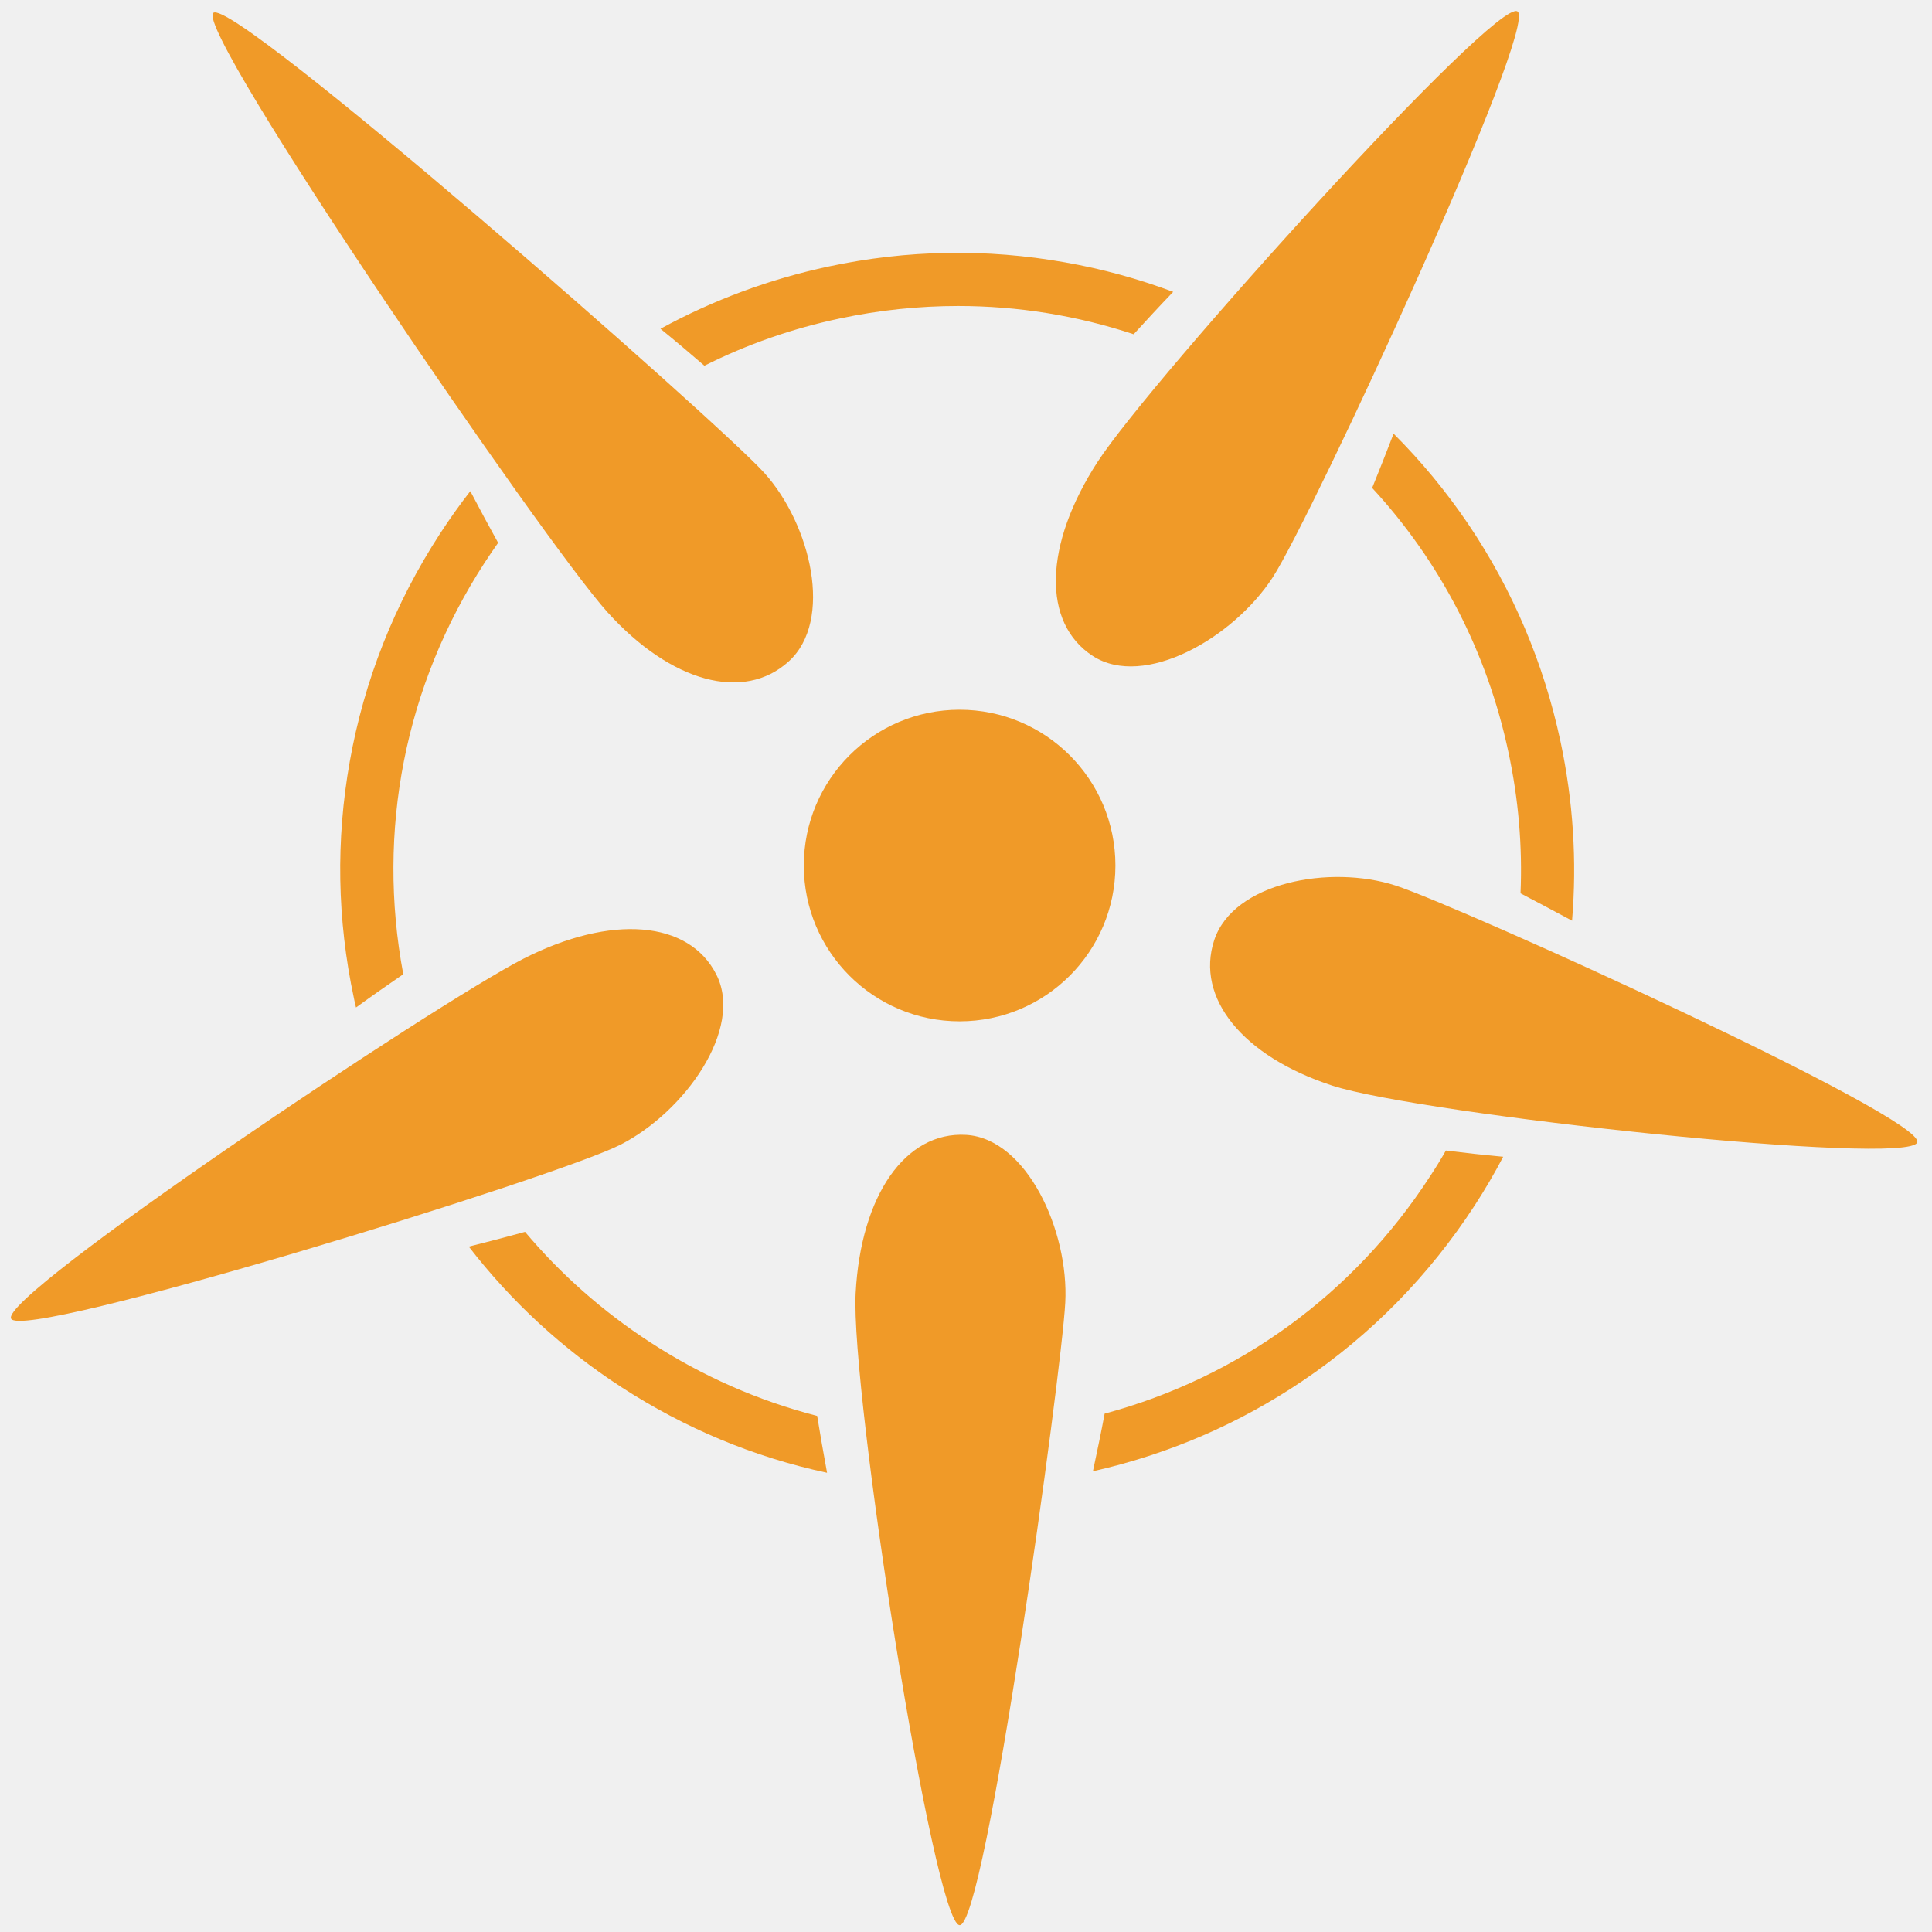
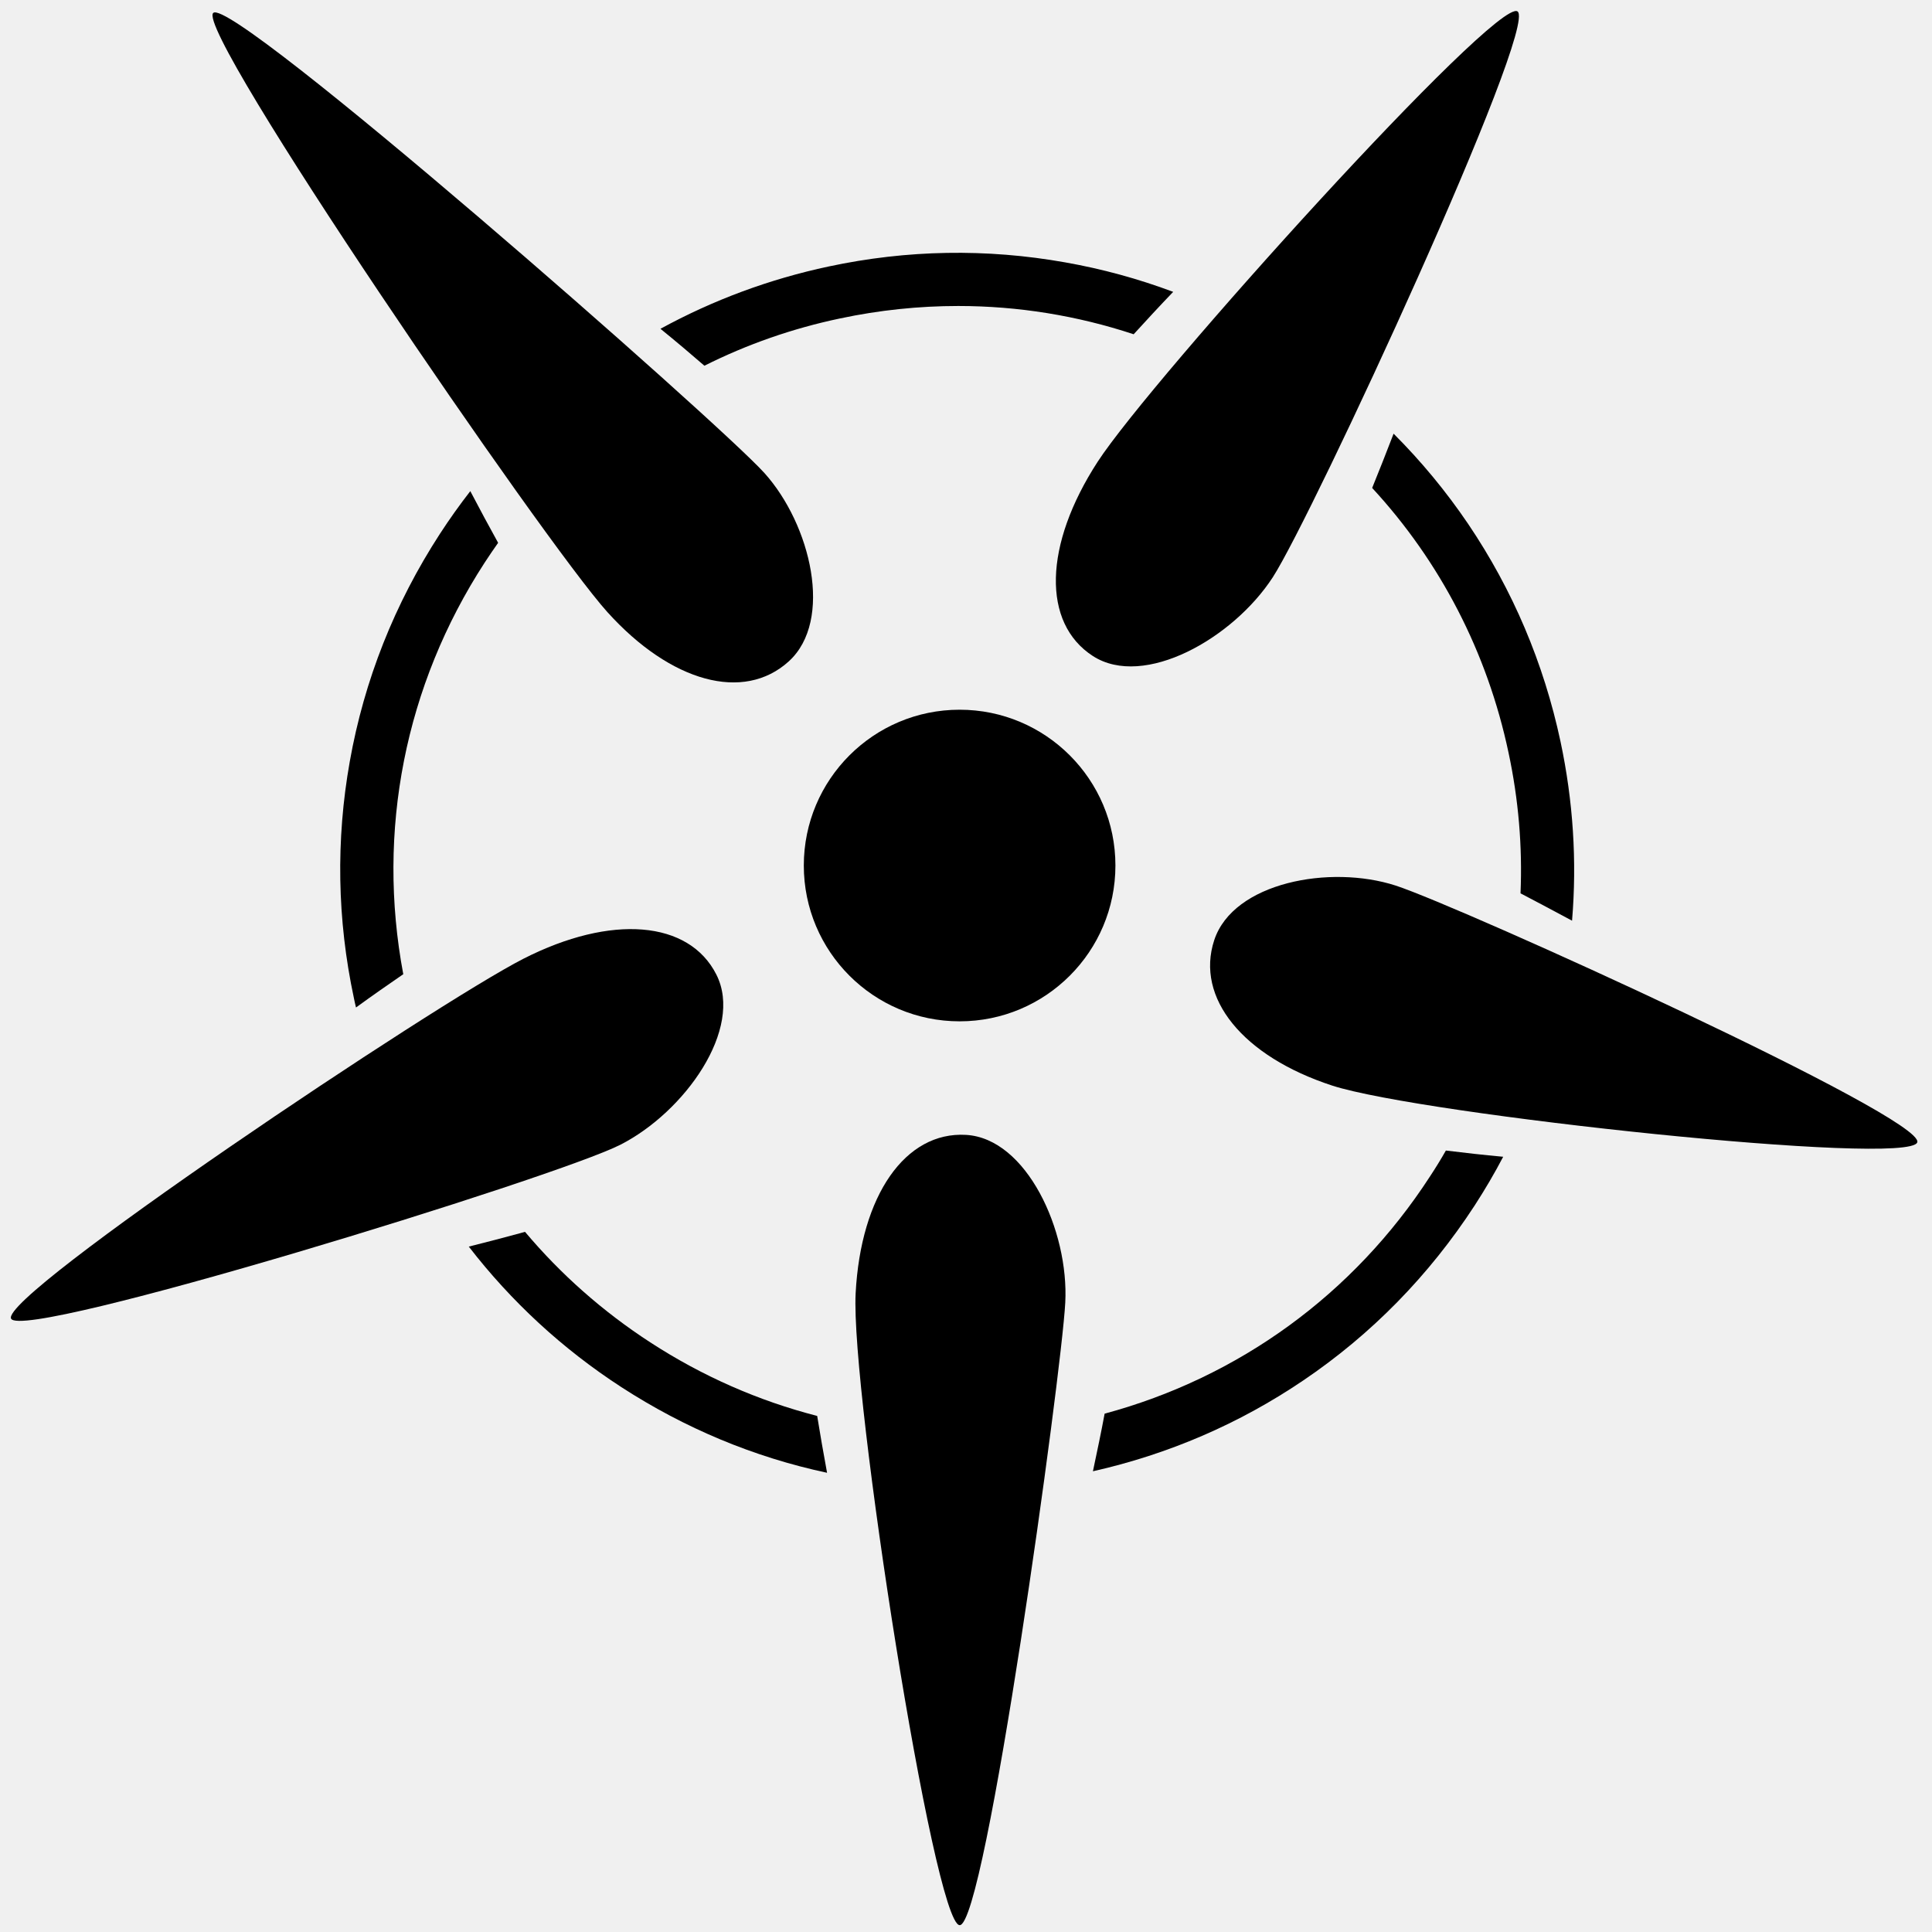
- <svg xmlns="http://www.w3.org/2000/svg" id="logo" version="1.1" viewBox="0 0 1271 1271">
-   <defs>
-     <style>
-       .cls-1 {
-         fill: #f09a28;
-       }
- 
-       .cls-1, .cls-2, .cls-3 {
-         stroke-width: 0px;
-       }
- 
-       .cls-4 {
-         stroke-width: 55px;
-       }
- 
-       .cls-4, .cls-5 {
-         fill: none;
-         stroke: #000;
-         stroke-miterlimit: 10;
-       }
- 
-       .cls-5 {
-         stroke-width: 35px;
-       }
- 
-       .cls-2 {
-         fill: #000;
-       }
- 
-       .cls-3 {
-         fill: #fff;
-       }
- 
-       .cls-6 {
-         display: none;
-       }
-     </style>
-   </defs>
-   <g id="orig" class="cls-6">
-     <g id="Layer_2" data-name="Layer 2">
-       <circle class="cls-4" cx="629.6" cy="571.9" r="256.2" />
-       <circle class="cls-5" cx="629.7" cy="572.1" r="388.3" />
+ <svg xmlns="http://www.w3.org/2000/svg" version="1.1" id="logo" x="0px" y="0px" viewBox="0 0 1271 1271" enable-background="new 0 0 1271 1271" xml:space="preserve">
+   <g id="orig" display="none">
+     <g id="Layer_2_00000075847807779130937960000003366536711840726447_" display="inline">
+       <circle fill="none" stroke="#000000" stroke-width="55" stroke-miterlimit="10" cx="629.6" cy="571.9" r="256.2" />
+       <circle fill="none" stroke="#000000" stroke-width="35" stroke-miterlimit="10" cx="629.7" cy="572.1" r="388.3" />
    </g>
-     <g id="Layer_3" data-name="Layer 3">
-       <path class="cls-3" d="M690.8,473.2c50.6,32.5,136.9-14.9,174.7-73.1S1017.5,17.1,996,3.2s-252,203.2-303.6,282.6c-51.6,79.4-52.2,154.8-1.6,187.4Z" />
-       <path class="cls-3" d="M631,701.4c59.6,2.5,105.1,91.1,104.5,160.5-.6,83.7-93.8,406.8-100.9,406.5-25.3-1-105.4-318.2-104.6-412.9s41.4-156.6,101-154.1Z" />
-       <path class="cls-3" d="M516.7,621.4c27.6,52.8-28.9,132-91.3,162.6S18.9,890,7.1,867.6s235.5-223,320.7-264.8,161.3-34.3,188.9,18.6Z" />
-       <path class="cls-3" d="M543.7,491.4c46.7-34.8,30.9-129.5-10.7-183.8S224.4,43.2,204.5,57.9c-19.9,14.7,109.3,293.6,166,367.7s126.5,100.6,173.2,65.8Z" />
-       <path class="cls-3" d="M735.4,600.3c16.4-55.8,110.4-74,175.6-53.8,65.2,20.1,360.1,188.4,353.2,212.1-6.9,23.7-318.7,8.6-407.5-18.8-88.9-27.5-137.7-83.7-121.3-139.5Z" />
+     <g id="Layer_3" display="inline">
+       <path fill="#FFFFFF" d="M690.8,473.2c50.6,32.5,136.9-14.9,174.7-73.1s152-383,130.5-396.9S744,206.4,692.4,285.8    C640.8,365.2,640.2,440.6,690.8,473.2z" />
+       <path fill="#FFFFFF" d="M631,701.4c59.6,2.5,105.1,91.1,104.5,160.5c-0.6,83.7-93.8,406.8-100.9,406.5    c-25.3-1-105.4-318.2-104.6-412.9S571.4,698.9,631,701.4z" />
+       <path fill="#FFFFFF" d="M516.7,621.4c27.6,52.8-28.9,132-91.3,162.6S18.9,890,7.1,867.6s235.5-223,320.7-264.8    S489.1,568.5,516.7,621.4z" />
+       <path fill="#FFFFFF" d="M543.7,491.4c46.7-34.8,30.9-129.5-10.7-183.8S224.4,43.2,204.5,57.9s109.3,293.6,166,367.7    S497,526.2,543.7,491.4z" />
+       <path fill="#FFFFFF" d="M735.4,600.3c16.4-55.8,110.4-74,175.6-53.8c65.2,20.1,360.1,188.4,353.2,212.1    c-6.9,23.7-318.7,8.6-407.5-18.8C767.8,712.3,719,656.1,735.4,600.3z" />
    </g>
-     <g id="Layer_3_copy" data-name="Layer 3 copy">
-       <path class="cls-3" d="M690.8,473.2c50.6,32.5,136.9-14.9,174.7-73.1S1017.5,17.1,996,3.2s-252,203.2-303.6,282.6c-51.6,79.4-52.2,154.8-1.6,187.4Z" />
-       <path class="cls-3" d="M631,701.4c59.6,2.5,105.1,91.1,104.5,160.5-.6,83.7-93.8,406.8-100.9,406.5-25.3-1-105.4-318.2-104.6-412.9s41.4-156.6,101-154.1Z" />
-       <path class="cls-3" d="M516.7,621.4c27.6,52.8-28.9,132-91.3,162.6S18.9,890,7.1,867.6s235.5-223,320.7-264.8,161.3-34.3,188.9,18.6Z" />
-       <path class="cls-3" d="M543.7,491.4c46.7-34.8,30.9-129.5-10.7-183.8S224.4,43.2,204.5,57.9c-19.9,14.7,109.3,293.6,166,367.7s126.5,100.6,173.2,65.8Z" />
-       <path class="cls-3" d="M735.4,600.3c16.4-55.8,110.4-74,175.6-53.8,65.2,20.1,360.1,188.4,353.2,212.1-6.9,23.7-318.7,8.6-407.5-18.8-88.9-27.5-137.7-83.7-121.3-139.5Z" />
+     <g id="Layer_3_copy" display="inline">
+       <path fill="#FFFFFF" d="M690.8,473.2c50.6,32.5,136.9-14.9,174.7-73.1s152-383,130.5-396.9S744,206.4,692.4,285.8    C640.8,365.2,640.2,440.6,690.8,473.2z" />
+       <path fill="#FFFFFF" d="M631,701.4c59.6,2.5,105.1,91.1,104.5,160.5c-0.6,83.7-93.8,406.8-100.9,406.5    c-25.3-1-105.4-318.2-104.6-412.9S571.4,698.9,631,701.4z" />
+       <path fill="#FFFFFF" d="M516.7,621.4c27.6,52.8-28.9,132-91.3,162.6S18.9,890,7.1,867.6s235.5-223,320.7-264.8    S489.1,568.5,516.7,621.4z" />
+       <path fill="#FFFFFF" d="M543.7,491.4c46.7-34.8,30.9-129.5-10.7-183.8S224.4,43.2,204.5,57.9s109.3,293.6,166,367.7    S497,526.2,543.7,491.4z" />
+       <path fill="#FFFFFF" d="M735.4,600.3c16.4-55.8,110.4-74,175.6-53.8c65.2,20.1,360.1,188.4,353.2,212.1    c-6.9,23.7-318.7,8.6-407.5-18.8C767.8,712.3,719,656.1,735.4,600.3z" />
    </g>
-     <g id="Layer_1" data-name="Layer 1">
-       <circle class="cls-2" cx="631.3" cy="569.4" r="102.5" />
-       <path class="cls-2" d="M719,431.6c33.6,21.6,92.2-11.6,118.3-51.8S1012.6,16.7,998.3,7.5c-14.2-9.2-240.6,241.5-276.2,296.3-35.5,54.7-36.7,106.1-3.1,127.8Z" />
-       <path class="cls-2" d="M635.5,746.6c39.9,2.3,67.8,63.1,65.3,110.4-2.5,47.3-52.5,410.4-69.5,409.5s-71.8-351.1-68.4-415.7c3.4-64.5,32.7-106.5,72.6-104.2Z" />
-       <path class="cls-2" d="M471.3,641.2c18,35.7-20.8,90.3-63.2,111.9S15,882.7,7.3,867.5s279.4-207.4,337.1-236.8,108.9-25.2,126.9,10.5Z" />
-       <path class="cls-2" d="M518.9,435.1c29.6-26.9,14.5-90-16-123.9C472.3,277.3,153-2.9,140.3,8.5c-12.6,11.4,217.6,348,259.3,394.2s89.7,59.3,119.3,32.4Z" />
-       <path class="cls-2" d="M798.8,618.5c12.5-38,76.2-49.9,119.4-35.9,43.2,14.1,348.4,152.7,343.1,168.9-5.3,16.2-325.8-18.2-384.8-37.3-58.9-19.2-90.2-57.7-77.7-95.7Z" />
+     <g id="Layer_1" display="inline">
+       <g>
+         <circle cx="631.3" cy="569.4" r="102.5" />
+       </g>
+       <path d="M719,431.6c33.6,21.6,92.2-11.6,118.3-51.8s175.3-363.1,161-372.3C984.1-1.7,757.7,249,722.1,303.8    C686.6,358.5,685.4,409.9,719,431.6z" />
+       <path d="M635.5,746.6c39.9,2.3,67.8,63.1,65.3,110.4c-2.5,47.3-52.5,410.4-69.5,409.5s-71.8-351.1-68.4-415.7    C566.3,786.3,595.6,744.3,635.5,746.6z" />
+       <path d="M471.3,641.2c18,35.7-20.8,90.3-63.2,111.9S15,882.7,7.3,867.5s279.4-207.4,337.1-236.8S453.3,605.5,471.3,641.2z" />
+       <path d="M518.9,435.1c29.6-26.9,14.5-90-16-123.9C472.3,277.3,153-2.9,140.3,8.5c-12.6,11.4,217.6,348,259.3,394.2    S489.3,462,518.9,435.1z" />
+       <path d="M798.8,618.5c12.5-38,76.2-49.9,119.4-35.9c43.2,14.1,348.4,152.7,343.1,168.9c-5.3,16.2-325.8-18.2-384.8-37.3    C817.6,695,786.3,656.5,798.8,618.5z" />
    </g>
  </g>
-   <g id="Layer_6" data-name="Layer 6">
-     <g class="cls-6">
-       <path class="cls-1" d="M421.4,477.1c-14.1-10.6-28.1-23.9-41.5-39.8-26.2,48.3-37.5,102.5-33.1,157,18.8-7.7,37-13,54.2-15.8-1.1-35,5.8-69.5,20.4-101.4Z" />
-       <path class="cls-1" d="M860.8,407c-10.6,14.6-24.2,28.3-39.3,40,15.1,23.2,26,49.3,31.9,77.3,1,4.7,1.8,9.4,2.5,14.2,19.1,0,38.1,2.7,55.1,7.9.4,0,.8.3,1.3.4-1-11.3-2.7-22.7-5.1-33.9-8.2-38.7-24.1-74.6-46.4-105.9Z" />
-       <path class="cls-1" d="M533,307.6c10.4,13.6,19.2,29.7,25.8,46.8,7.6-2.5,15.4-4.6,23.3-6.2,16-3.4,32.1-5.1,48-5.1s21.9.8,32.7,2.4c5.6-16.6,13.8-33.9,24.5-51.5-38-7.9-77.5-7.9-116.6.4-13.4,2.9-26.5,6.6-39.2,11.3.5.6,1,1.3,1.5,1.9Z" />
-       <path class="cls-1" d="M856.7,739.7c-19-5.9-36.2-13.1-51.3-21.3-23.4,28.2-52.9,50-86.4,64.1,7.2,17.1,12.3,35.4,14.8,53.4,49.6-19.4,92.5-52.3,124.4-95.8-.6-.1-1-.2-1.5-.4Z" />
-       <path class="cls-1" d="M540.1,782.5c-12.1-5.2-23.8-11.4-35.1-18.7-9.2-6-17.9-12.6-26-19.6-13.1,13.6-28.1,25.5-43.8,34.6,12.2,11.4,25.5,21.9,39.9,31.2,17.6,11.5,36.2,20.8,55.5,28,1.3-20.5,4.5-39.1,9.5-55.5Z" />
+   <g id="Layer_6">
+     <g display="none">
+       <path display="inline" d="M421.4,477.1c-14.1-10.6-28.1-23.9-41.5-39.8c-26.2,48.3-37.5,102.5-33.1,157c18.8-7.7,37-13,54.2-15.8    C399.9,543.5,406.8,509,421.4,477.1z" />
+       <path display="inline" d="M860.8,407c-10.6,14.6-24.2,28.3-39.3,40c15.1,23.2,26,49.3,31.9,77.3c1,4.7,1.8,9.4,2.5,14.2    c19.1,0,38.1,2.7,55.1,7.9c0.4,0.1,0.8,0.3,1.3,0.4c-1-11.3-2.7-22.7-5.1-33.9C899,474.2,883.1,438.3,860.8,407z" />
+       <path display="inline" d="M533,307.6c10.4,13.6,19.2,29.7,25.8,46.8c7.6-2.5,15.4-4.6,23.3-6.2c16-3.4,32.1-5.1,48-5.1    c11,0,21.9,0.8,32.7,2.4c5.6-16.6,13.8-33.9,24.5-51.5c-38-7.9-77.5-7.9-116.6,0.4c-13.4,2.9-26.5,6.6-39.2,11.3    C532,306.3,532.5,307,533,307.6z" />
+       <path display="inline" d="M856.7,739.7c-19-5.9-36.2-13.1-51.3-21.3c-23.4,28.2-52.9,50-86.4,64.1c7.2,17.1,12.3,35.4,14.8,53.4    c49.6-19.4,92.5-52.3,124.4-95.8C857.6,740,857.2,739.9,856.7,739.7z" />
+       <path display="inline" d="M540.1,782.5c-12.1-5.2-23.8-11.4-35.1-18.7c-9.2-6-17.9-12.6-26-19.6c-13.1,13.6-28.1,25.5-43.8,34.6    c12.2,11.4,25.5,21.9,39.9,31.2c17.6,11.5,36.2,20.8,55.5,28C531.9,817.5,535.1,798.9,540.1,782.5z" />
    </g>
    <g>
-       <path class="cls-1" d="M318.8,370.2c2.9-4.5,5.9-8.8,8.9-13.1-6-10.8-12.1-22.2-18.3-34-7,9-13.7,18.4-20,28.1-29.8,45.9-49.8,96.3-59.3,149.8-9.2,51.7-8.3,104,2.7,155.5.4,2.1.9,4.2,1.4,6.3,10.7-7.8,21.2-15.1,31.1-21.9-17.7-94.2,1.1-190,53.5-270.7Z" />
-       <path class="cls-1" d="M916.8,285.3c-4.8,12.5-9.5,24.4-14.1,35.7,44.7,48.4,75.7,108,89.7,174.1,6.6,30.8,9.2,61.9,7.9,92.6,10.9,5.7,22.2,11.7,33.9,18,3.3-39.3.7-78.9-7.6-117.9-11-51.5-31.4-99.7-60.8-143.2-14.5-21.4-30.9-41.2-49-59.3Z" />
-       <path class="cls-1" d="M951.2,756.9c-3.3,5.8-6.8,11.5-10.5,17.1-50.2,77.4-125.7,132.2-214,156-2.2,11.9-4.9,24.7-7.7,37.9,49.7-11.2,96.2-31.2,138.3-59.7,45-30.4,82.9-69.2,112.8-115.1,6.8-10.5,13.1-21.2,18.8-32.1-13-1.2-25.6-2.6-37.7-4.1Z" />
-       <path class="cls-1" d="M537.6,931.5c-38.5-9.9-75.5-26.1-109.8-48.4-31.4-20.4-59-44.9-82.4-72.7-11.7,3.2-24.1,6.5-37,9.7,27.9,36.1,61.5,67.2,100.3,92.4,41.8,27.1,87.2,46.1,135.4,56.4-2.4-13-4.6-25.6-6.5-37.4Z" />
-       <path class="cls-1" d="M463.4,240.6c27.9-14,57.8-24.5,89.2-31.1,25.9-5.5,52-8.2,77.8-8.2,39.3,0,78.2,6.3,115.4,18.6,8.2-9,16.9-18.4,26-27.9-23-8.6-46.7-15.1-71.1-19.4-51.7-9.2-104-8.3-155.5,2.7-39,8.3-76.1,22.1-110.7,41,10.2,8.3,19.8,16.4,28.9,24.3Z" />
+       <path d="M318.8,370.2c2.9-4.5,5.9-8.8,8.9-13.1c-6-10.8-12.1-22.2-18.3-34c-7,9-13.7,18.4-20,28.1    c-29.8,45.9-49.8,96.3-59.3,149.8c-9.2,51.7-8.3,104,2.7,155.5c0.4,2.1,0.9,4.2,1.4,6.3c10.7-7.8,21.2-15.1,31.1-21.9    C247.6,546.7,266.4,450.9,318.8,370.2z" />
+       <path d="M916.8,285.3c-4.8,12.5-9.5,24.4-14.1,35.7c44.7,48.4,75.7,108,89.7,174.1c6.6,30.8,9.2,61.9,7.9,92.6    c10.9,5.7,22.2,11.7,33.9,18c3.3-39.3,0.7-78.9-7.6-117.9c-11-51.5-31.4-99.7-60.8-143.2C951.3,323.2,934.9,303.4,916.8,285.3z" />
+       <path d="M951.2,756.9c-3.3,5.8-6.8,11.5-10.5,17.1c-50.2,77.4-125.7,132.2-214,156c-2.2,11.9-4.9,24.7-7.7,37.9    c49.7-11.2,96.2-31.2,138.3-59.7c45-30.4,82.9-69.2,112.8-115.1c6.8-10.5,13.1-21.2,18.8-32.1    C975.9,759.8,963.3,758.4,951.2,756.9z" />
+       <path d="M537.6,931.5c-38.5-9.9-75.5-26.1-109.8-48.4c-31.4-20.4-59-44.9-82.4-72.7c-11.7,3.2-24.1,6.5-37,9.7    c27.9,36.1,61.5,67.2,100.3,92.4c41.8,27.1,87.2,46.1,135.4,56.4C541.7,955.9,539.5,943.3,537.6,931.5z" />
+       <path d="M463.4,240.6c27.9-14,57.8-24.5,89.2-31.1c25.9-5.5,52-8.2,77.8-8.2c39.3,0,78.2,6.3,115.4,18.6c8.2-9,16.9-18.4,26-27.9    c-23-8.6-46.7-15.1-71.1-19.4c-51.7-9.2-104-8.3-155.5,2.7c-39,8.3-76.1,22.1-110.7,41C444.7,224.6,454.3,232.7,463.4,240.6z" />
    </g>
-     <circle class="cls-1" cx="631.3" cy="569.4" r="102.5" />
-     <path class="cls-1" d="M719,431.6c33.6,21.6,92.2-11.6,118.3-51.8S1012.6,16.7,998.3,7.5c-14.2-9.2-240.6,241.5-276.2,296.3-35.5,54.7-36.7,106.1-3.1,127.8Z" />
-     <path class="cls-1" d="M635.5,746.6c39.9,2.3,67.8,63.1,65.3,110.4-2.5,47.3-52.5,410.4-69.5,409.5s-71.8-351.1-68.4-415.7c3.4-64.5,32.7-106.5,72.6-104.2Z" />
-     <path class="cls-1" d="M471.3,641.2c18,35.7-20.8,90.3-63.2,111.9S15,882.7,7.3,867.5s279.4-207.4,337.1-236.8,108.9-25.2,126.9,10.5Z" />
-     <path class="cls-1" d="M518.9,435.1c29.6-26.9,14.5-90-16-123.9C472.3,277.3,153-2.9,140.3,8.5c-12.6,11.4,217.6,348,259.3,394.2s89.7,59.3,119.3,32.4Z" />
-     <path class="cls-1" d="M798.8,618.5c12.5-38,76.2-49.9,119.4-35.9,43.2,14.1,348.4,152.7,343.1,168.9-5.3,16.2-325.8-18.2-384.8-37.3-58.9-19.2-90.2-57.7-77.7-95.7Z" />
+     <g>
+       <circle cx="631.3" cy="569.4" r="102.5" />
+     </g>
+     <path d="M719,431.6c33.6,21.6,92.2-11.6,118.3-51.8s175.3-363.1,161-372.3C984.1-1.7,757.7,249,722.1,303.8   C686.6,358.5,685.4,409.9,719,431.6z" />
+     <path d="M635.5,746.6c39.9,2.3,67.8,63.1,65.3,110.4c-2.5,47.3-52.5,410.4-69.5,409.5s-71.8-351.1-68.4-415.7   C566.3,786.3,595.6,744.3,635.5,746.6z" />
+     <path d="M471.3,641.2c18,35.7-20.8,90.3-63.2,111.9S15,882.7,7.3,867.5s279.4-207.4,337.1-236.8S453.3,605.5,471.3,641.2z" />
+     <path d="M518.9,435.1c29.6-26.9,14.5-90-16-123.9C472.3,277.3,153-2.9,140.3,8.5c-12.6,11.4,217.6,348,259.3,394.2   S489.3,462,518.9,435.1z" />
+     <path d="M798.8,618.5c12.5-38,76.2-49.9,119.4-35.9c43.2,14.1,348.4,152.7,343.1,168.9c-5.3,16.2-325.8-18.2-384.8-37.3   C817.6,695,786.3,656.5,798.8,618.5z" />
  </g>
</svg>
